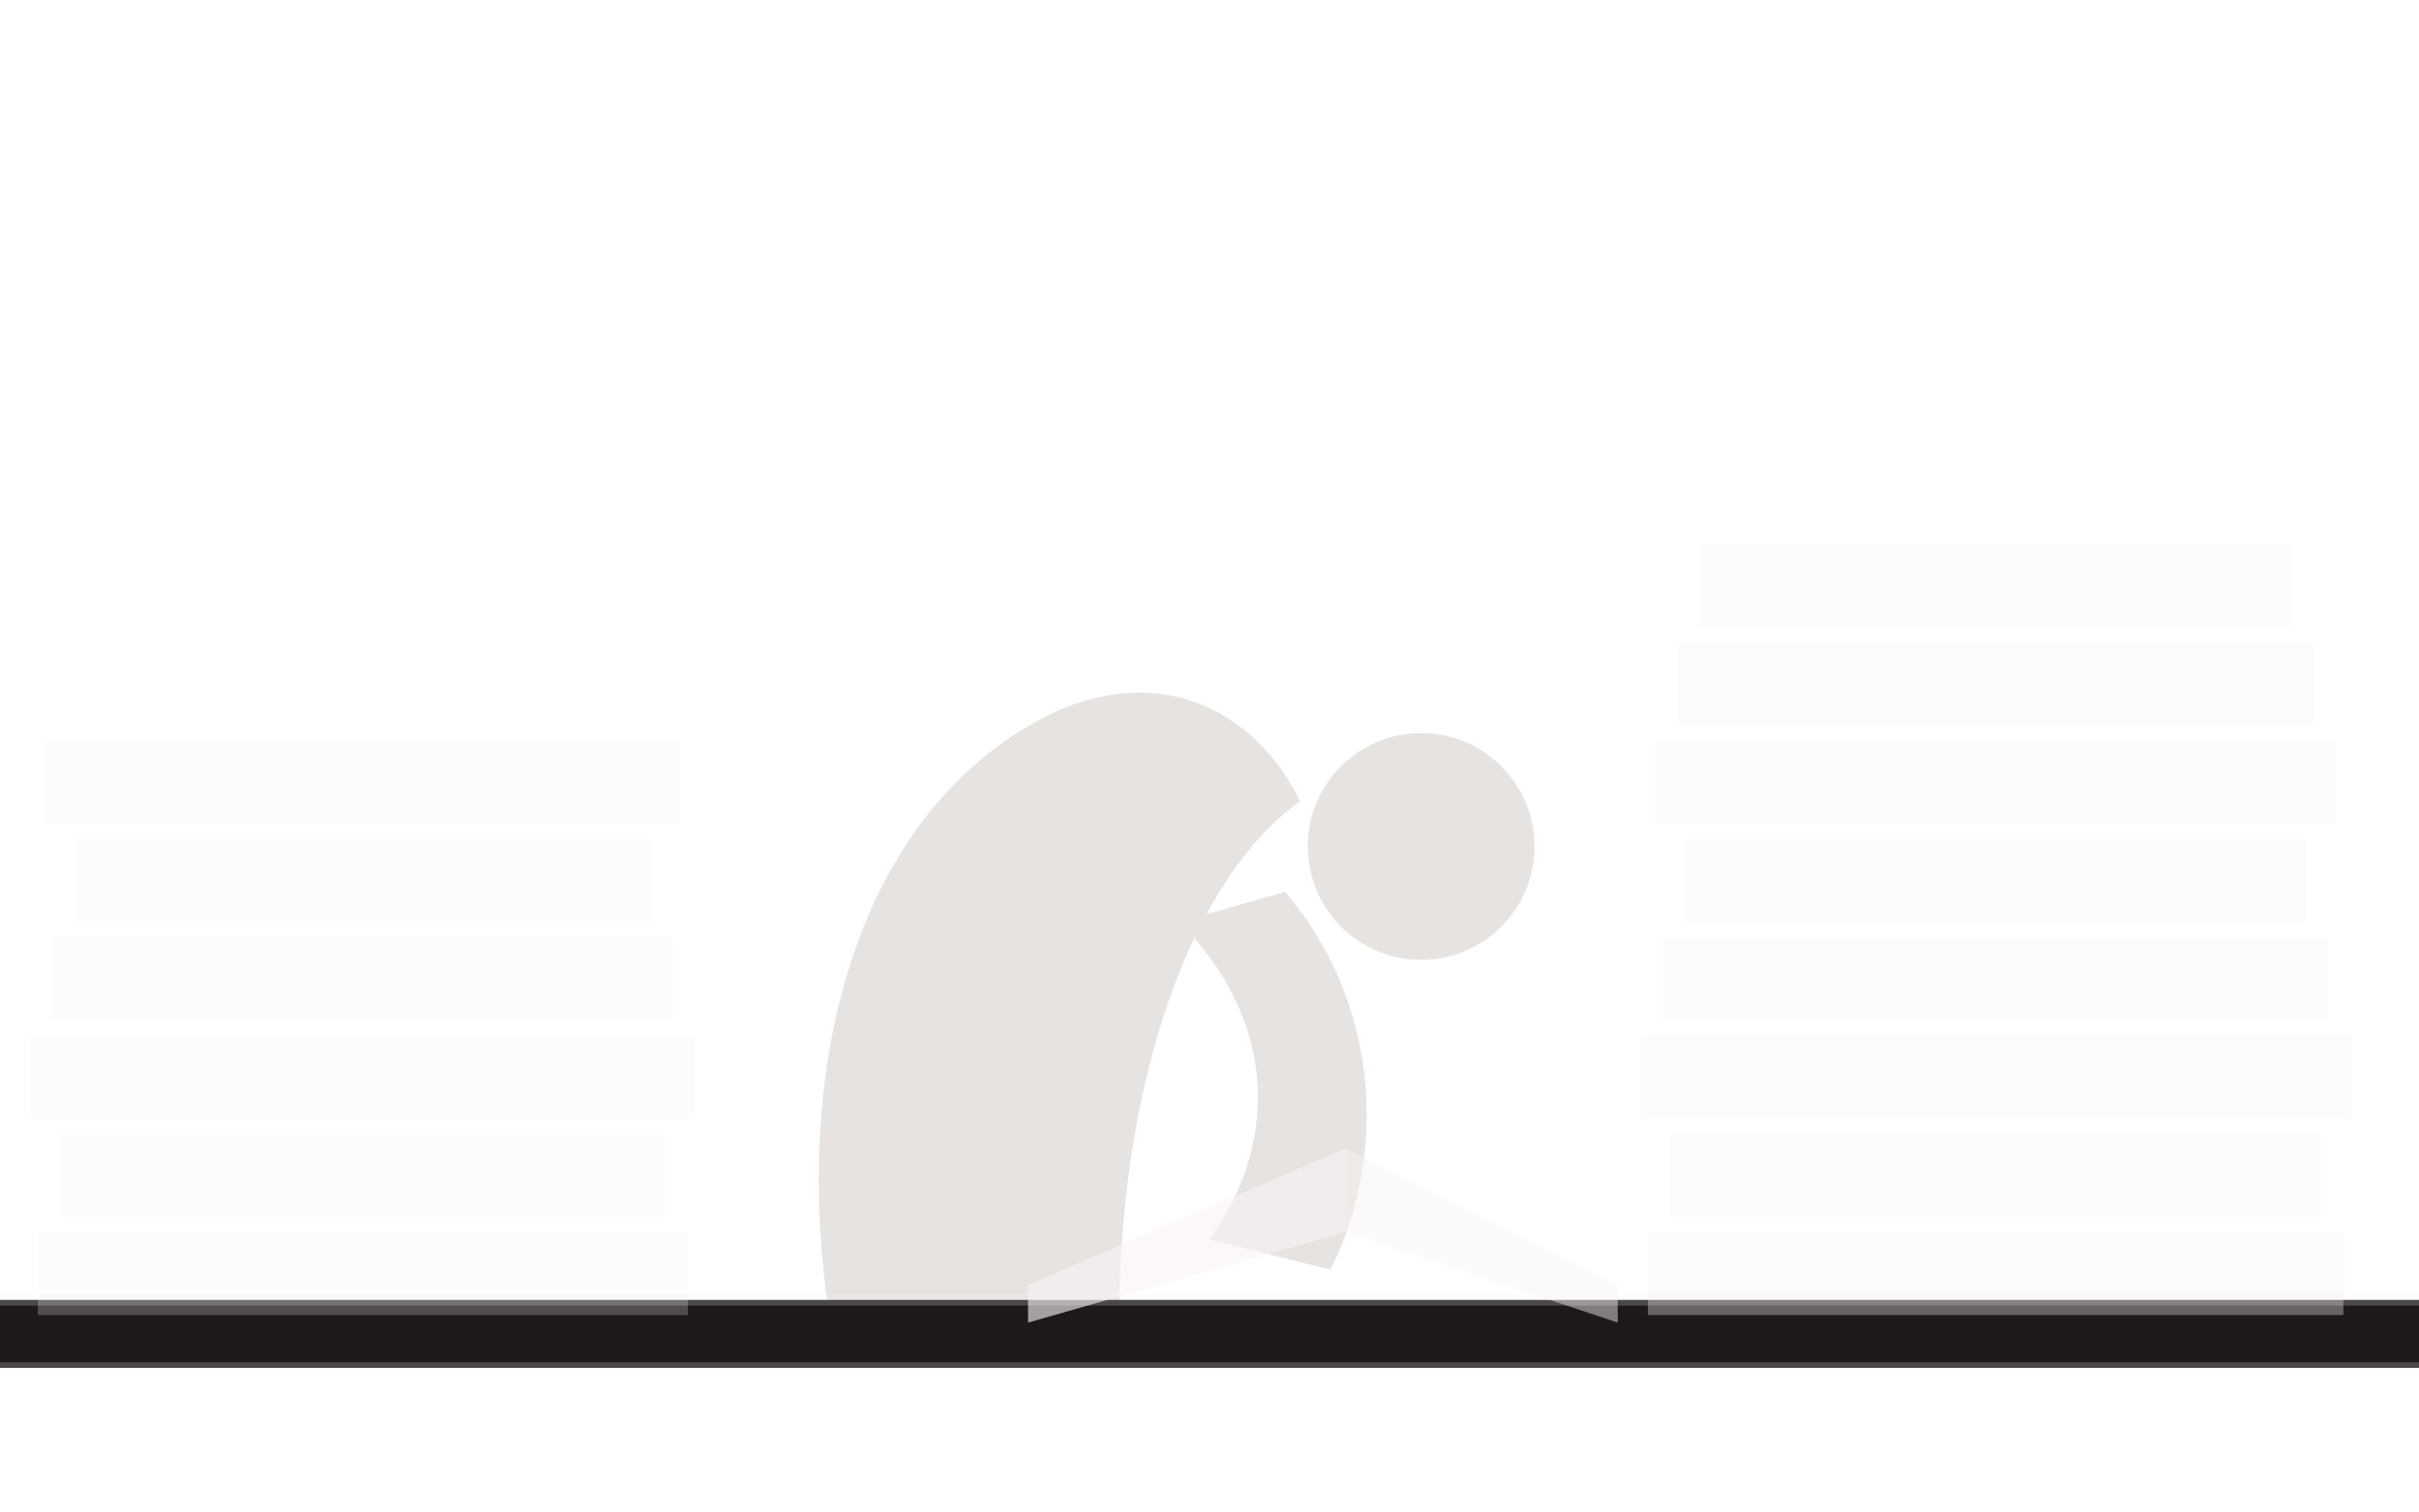
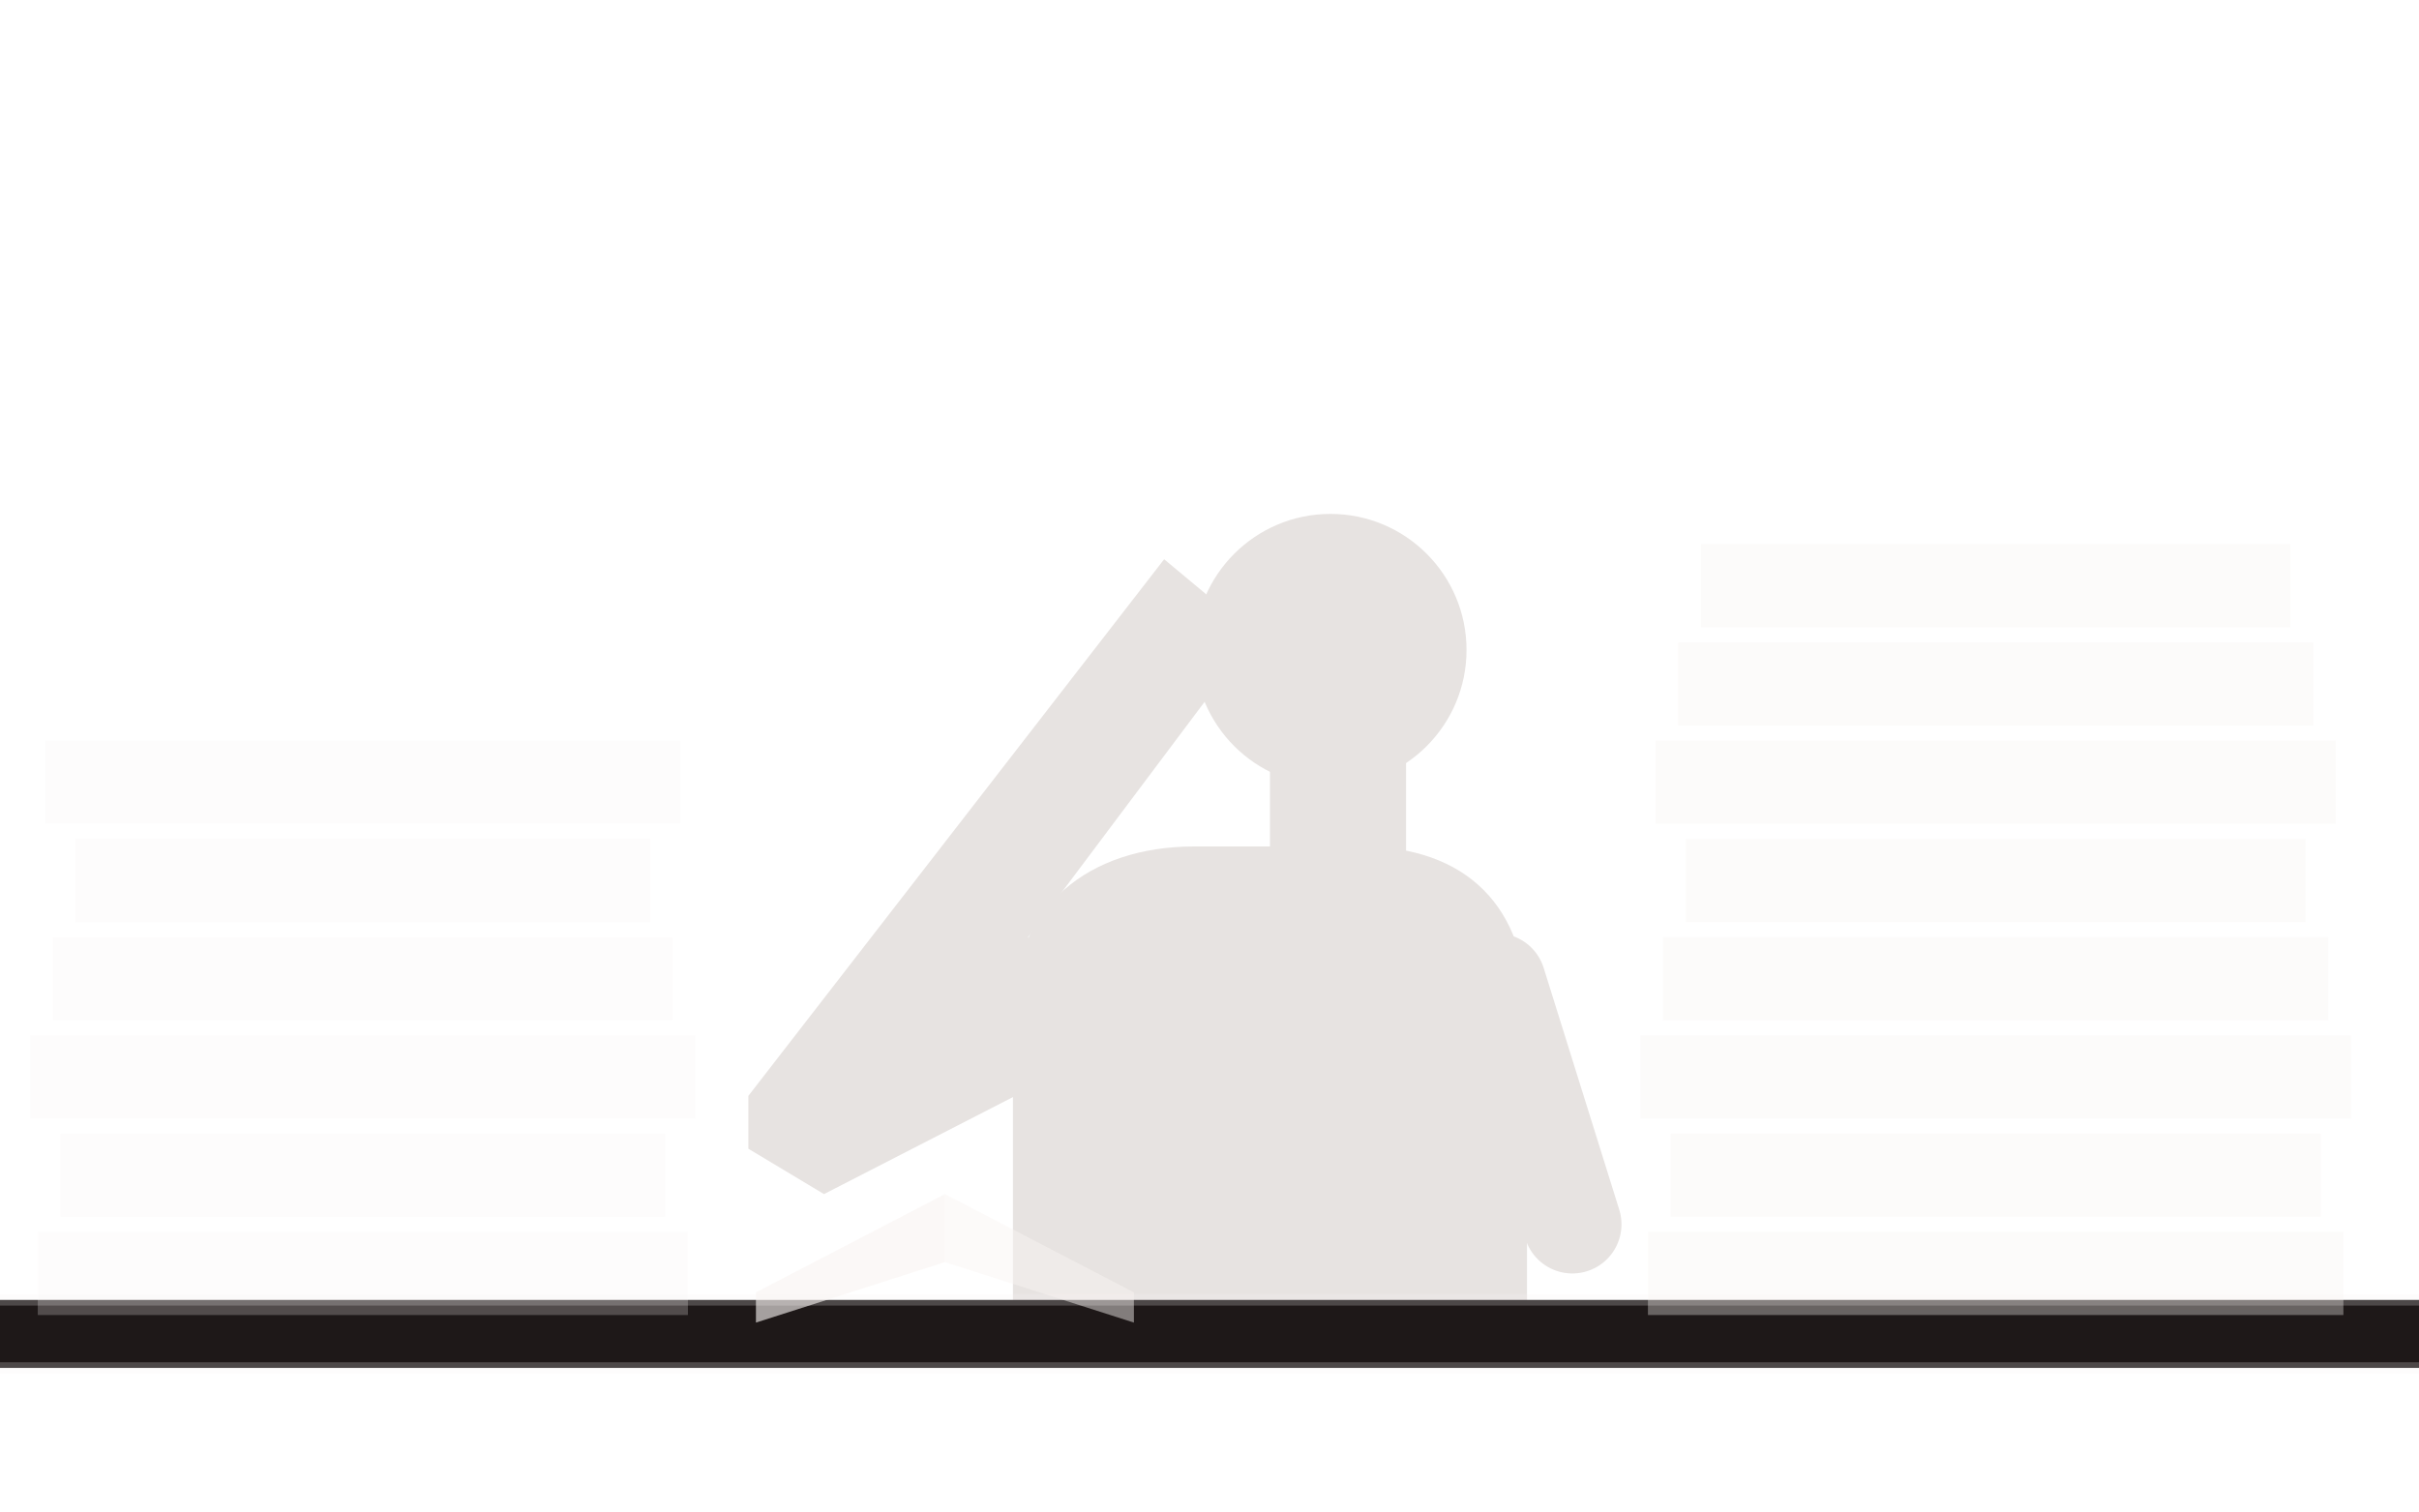
- <svg xmlns="http://www.w3.org/2000/svg" viewBox="0 0 320 200" role="img" aria-label="One student at a desk, hunched over an open book between two tall stacks of textbooks.">
-   <path d="M110 176 C104 140 114 106 140 94 C154 88 166 94 172 106 C158 116 148 142 148 176 Z" fill="#e7e3e1" />
-   <path d="M170 118 C182 132 184 152 176 168 L160 164 C170 150 168 134 156 122 Z" fill="#e7e3e1" />
-   <circle cx="188" cy="112" r="15" fill="#e7e3e1" />
+ <svg xmlns="http://www.w3.org/2000/svg" viewBox="0 0 320 200" role="img" aria-label="One student at a desk between two tall stacks of textbooks, one hand up to their head, working something out alone.">
+   <path d="M134 176 L134 134 C134 120 144 112 158 112 L180 112 C194 112 202 120 202 134 L202 176 Z" fill="#e7e3e1" />
+   <rect x="168" y="100" width="18" height="14" fill="#e7e3e1" />
+   <circle cx="176" cy="86" r="18" fill="#e7e3e1" />
+   <path d="M198 130 L208 162" stroke="#e7e3e1" stroke-width="13" stroke-linecap="round" fill="none" />
+   <path d="M146 139 L109 158 L99 152 L99 145 L154 74 L166 84 L136 124 Z" fill="#e7e3e1" />
  <rect x="-2" y="172" width="324" height="9" fill="#1e1818" stroke="#f8f4f2" stroke-opacity=".22" stroke-width="1.5" />
  <rect x="-2" y="181" width="324" height="7" fill="#f8f4f2" fill-opacity=".05" />
  <g fill="#f8f4f2" fill-opacity=".24">
    <rect x="5" y="163" width="86" height="11" />
    <rect x="8" y="150" width="80" height="11" />
    <rect x="4" y="137" width="88" height="11" />
    <rect x="7" y="124" width="82" height="11" />
    <rect x="10" y="111" width="76" height="11" />
    <rect x="6" y="98" width="84" height="11" />
  </g>
  <g fill="#f8f4f2" fill-opacity=".34">
    <rect x="218" y="163" width="92" height="11" />
    <rect x="221" y="150" width="86" height="11" />
    <rect x="217" y="137" width="94" height="11" />
    <rect x="220" y="124" width="88" height="11" />
    <rect x="223" y="111" width="82" height="11" />
    <rect x="219" y="98" width="90" height="11" />
    <rect x="222" y="85" width="84" height="11" />
    <rect x="225" y="72" width="78" height="11" />
  </g>
-   <path d="M136 170 L178 152 L178 163 L136 175 Z" fill="#f8f4f2" fill-opacity=".62" />
-   <path d="M214 170 L178 152 L178 163 L214 175 Z" fill="#f8f4f2" fill-opacity=".46" />
+   <path d="M100 171 L125 158 L125 167 L100 175 Z" fill="#f8f4f2" fill-opacity=".62" />
+   <path d="M150 171 L125 158 L125 167 L150 175 Z" fill="#f8f4f2" fill-opacity=".46" />
</svg>
